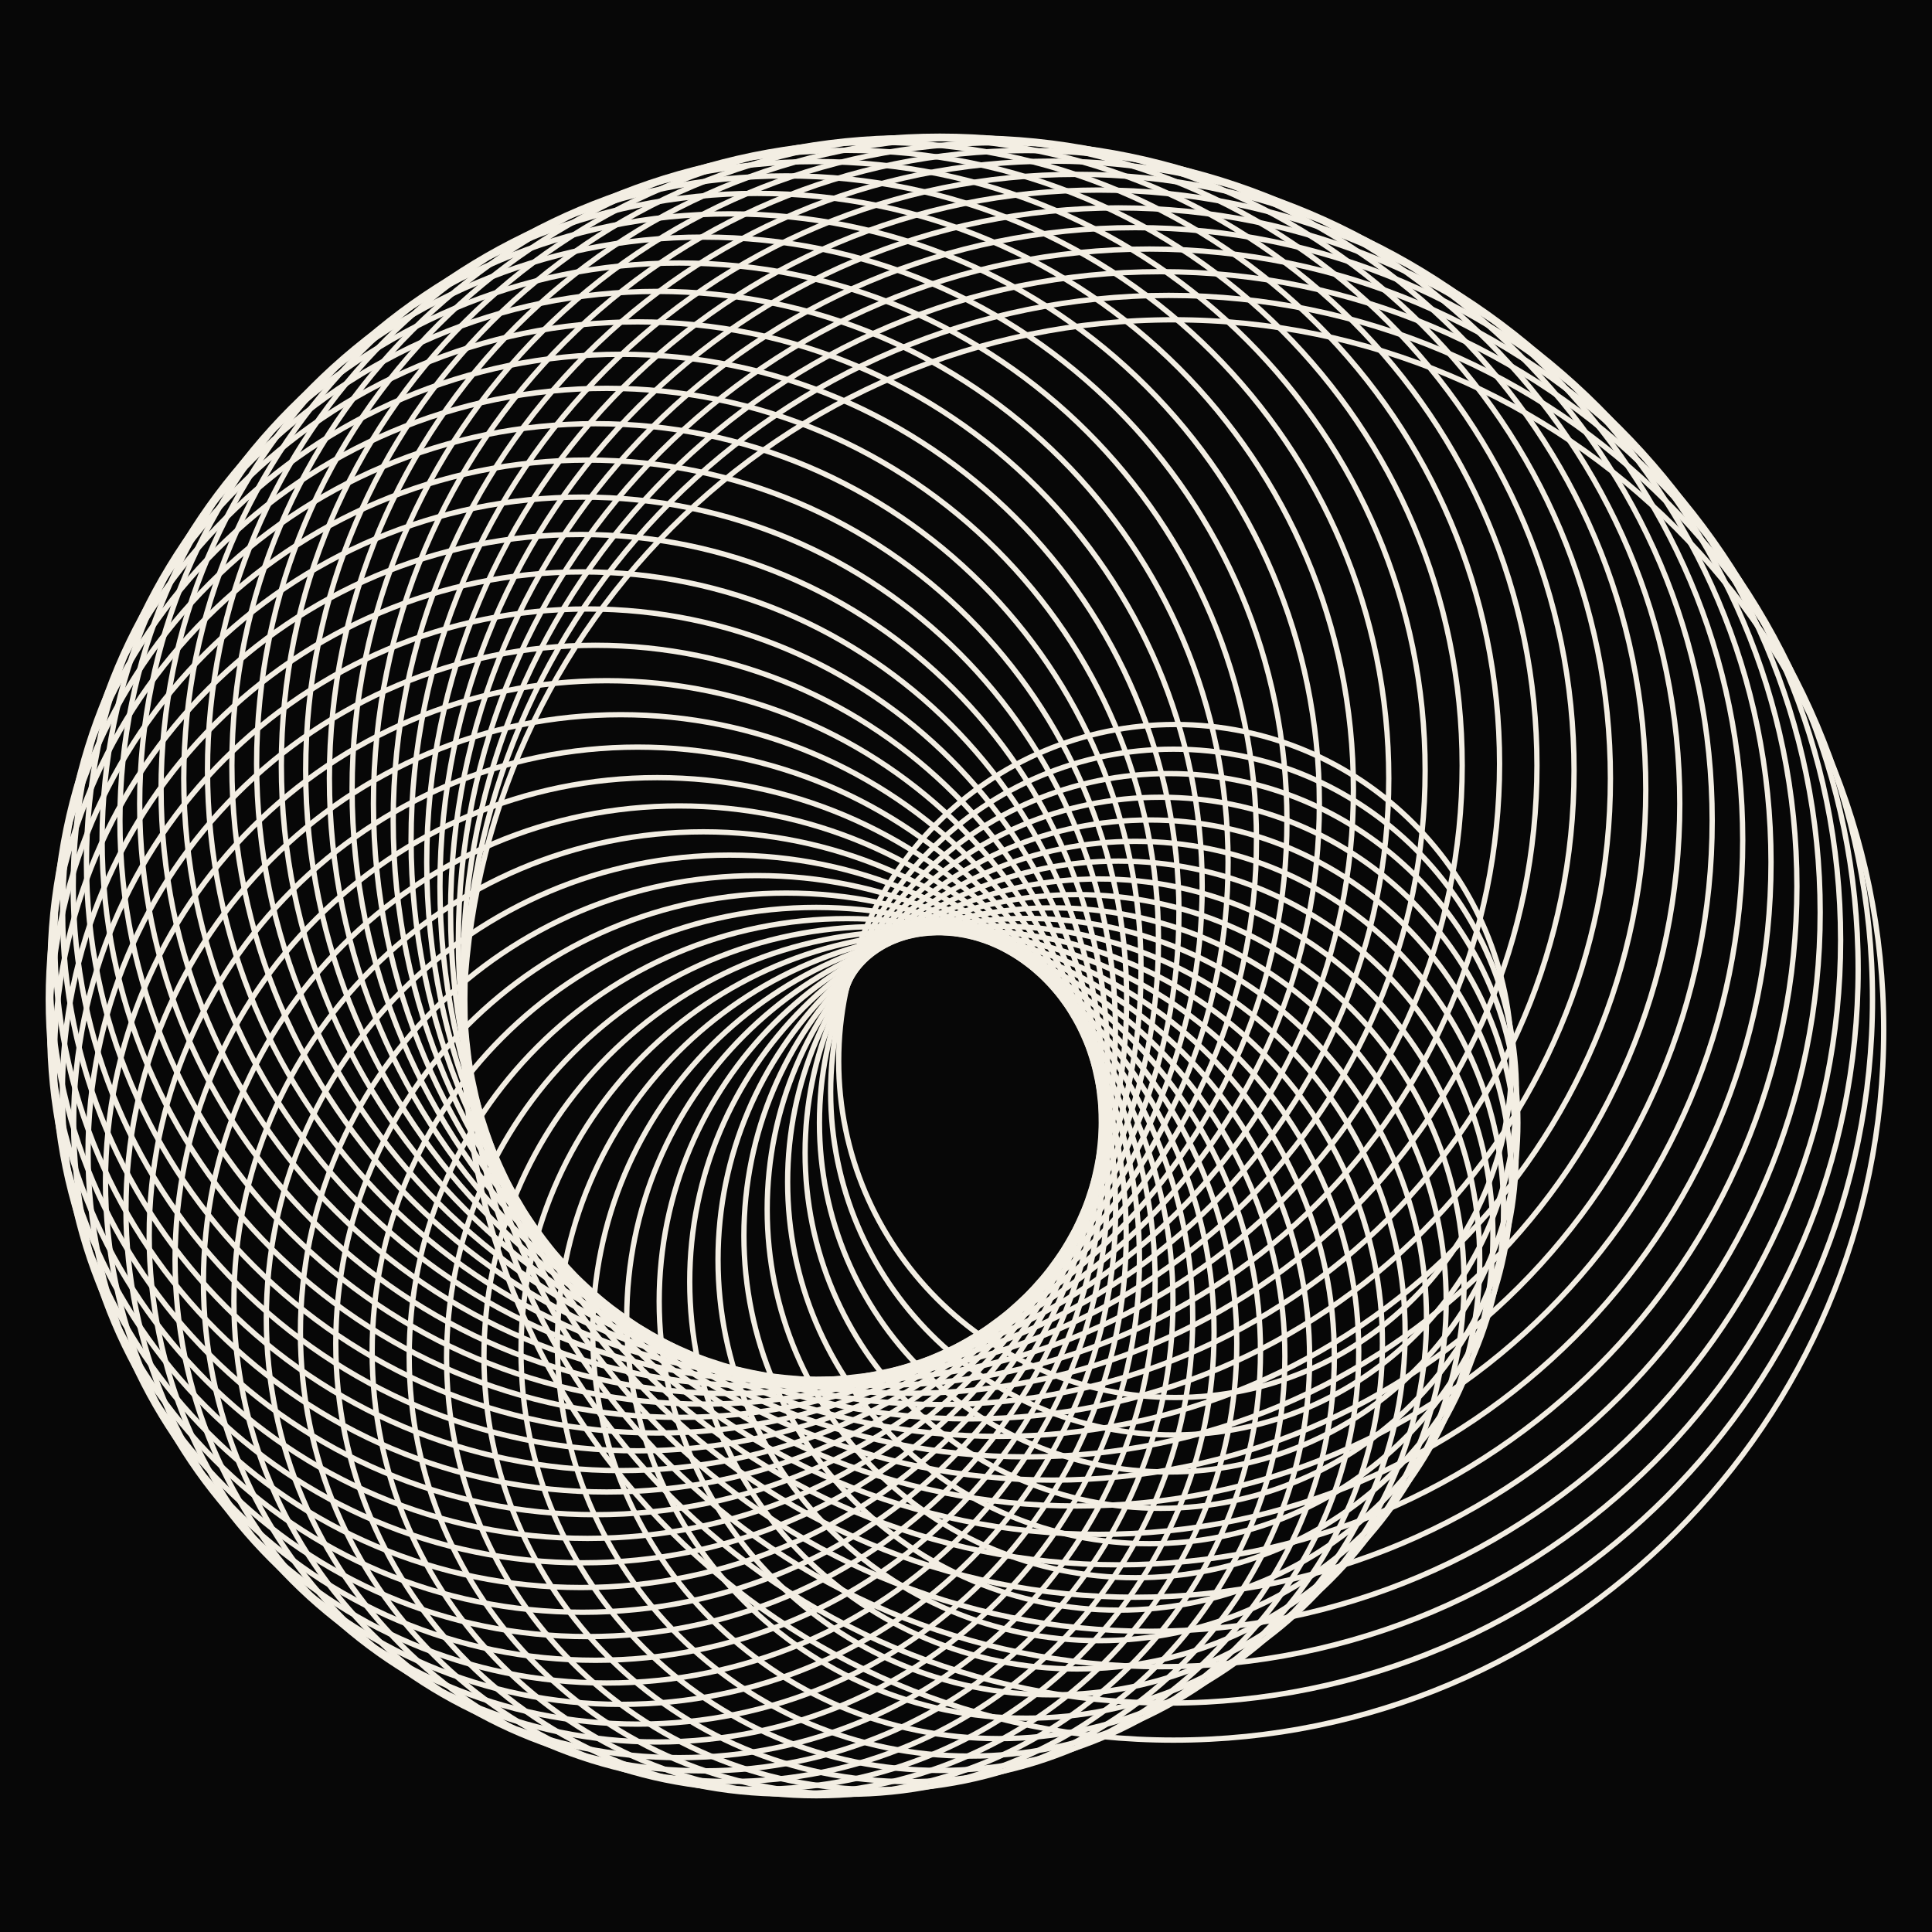
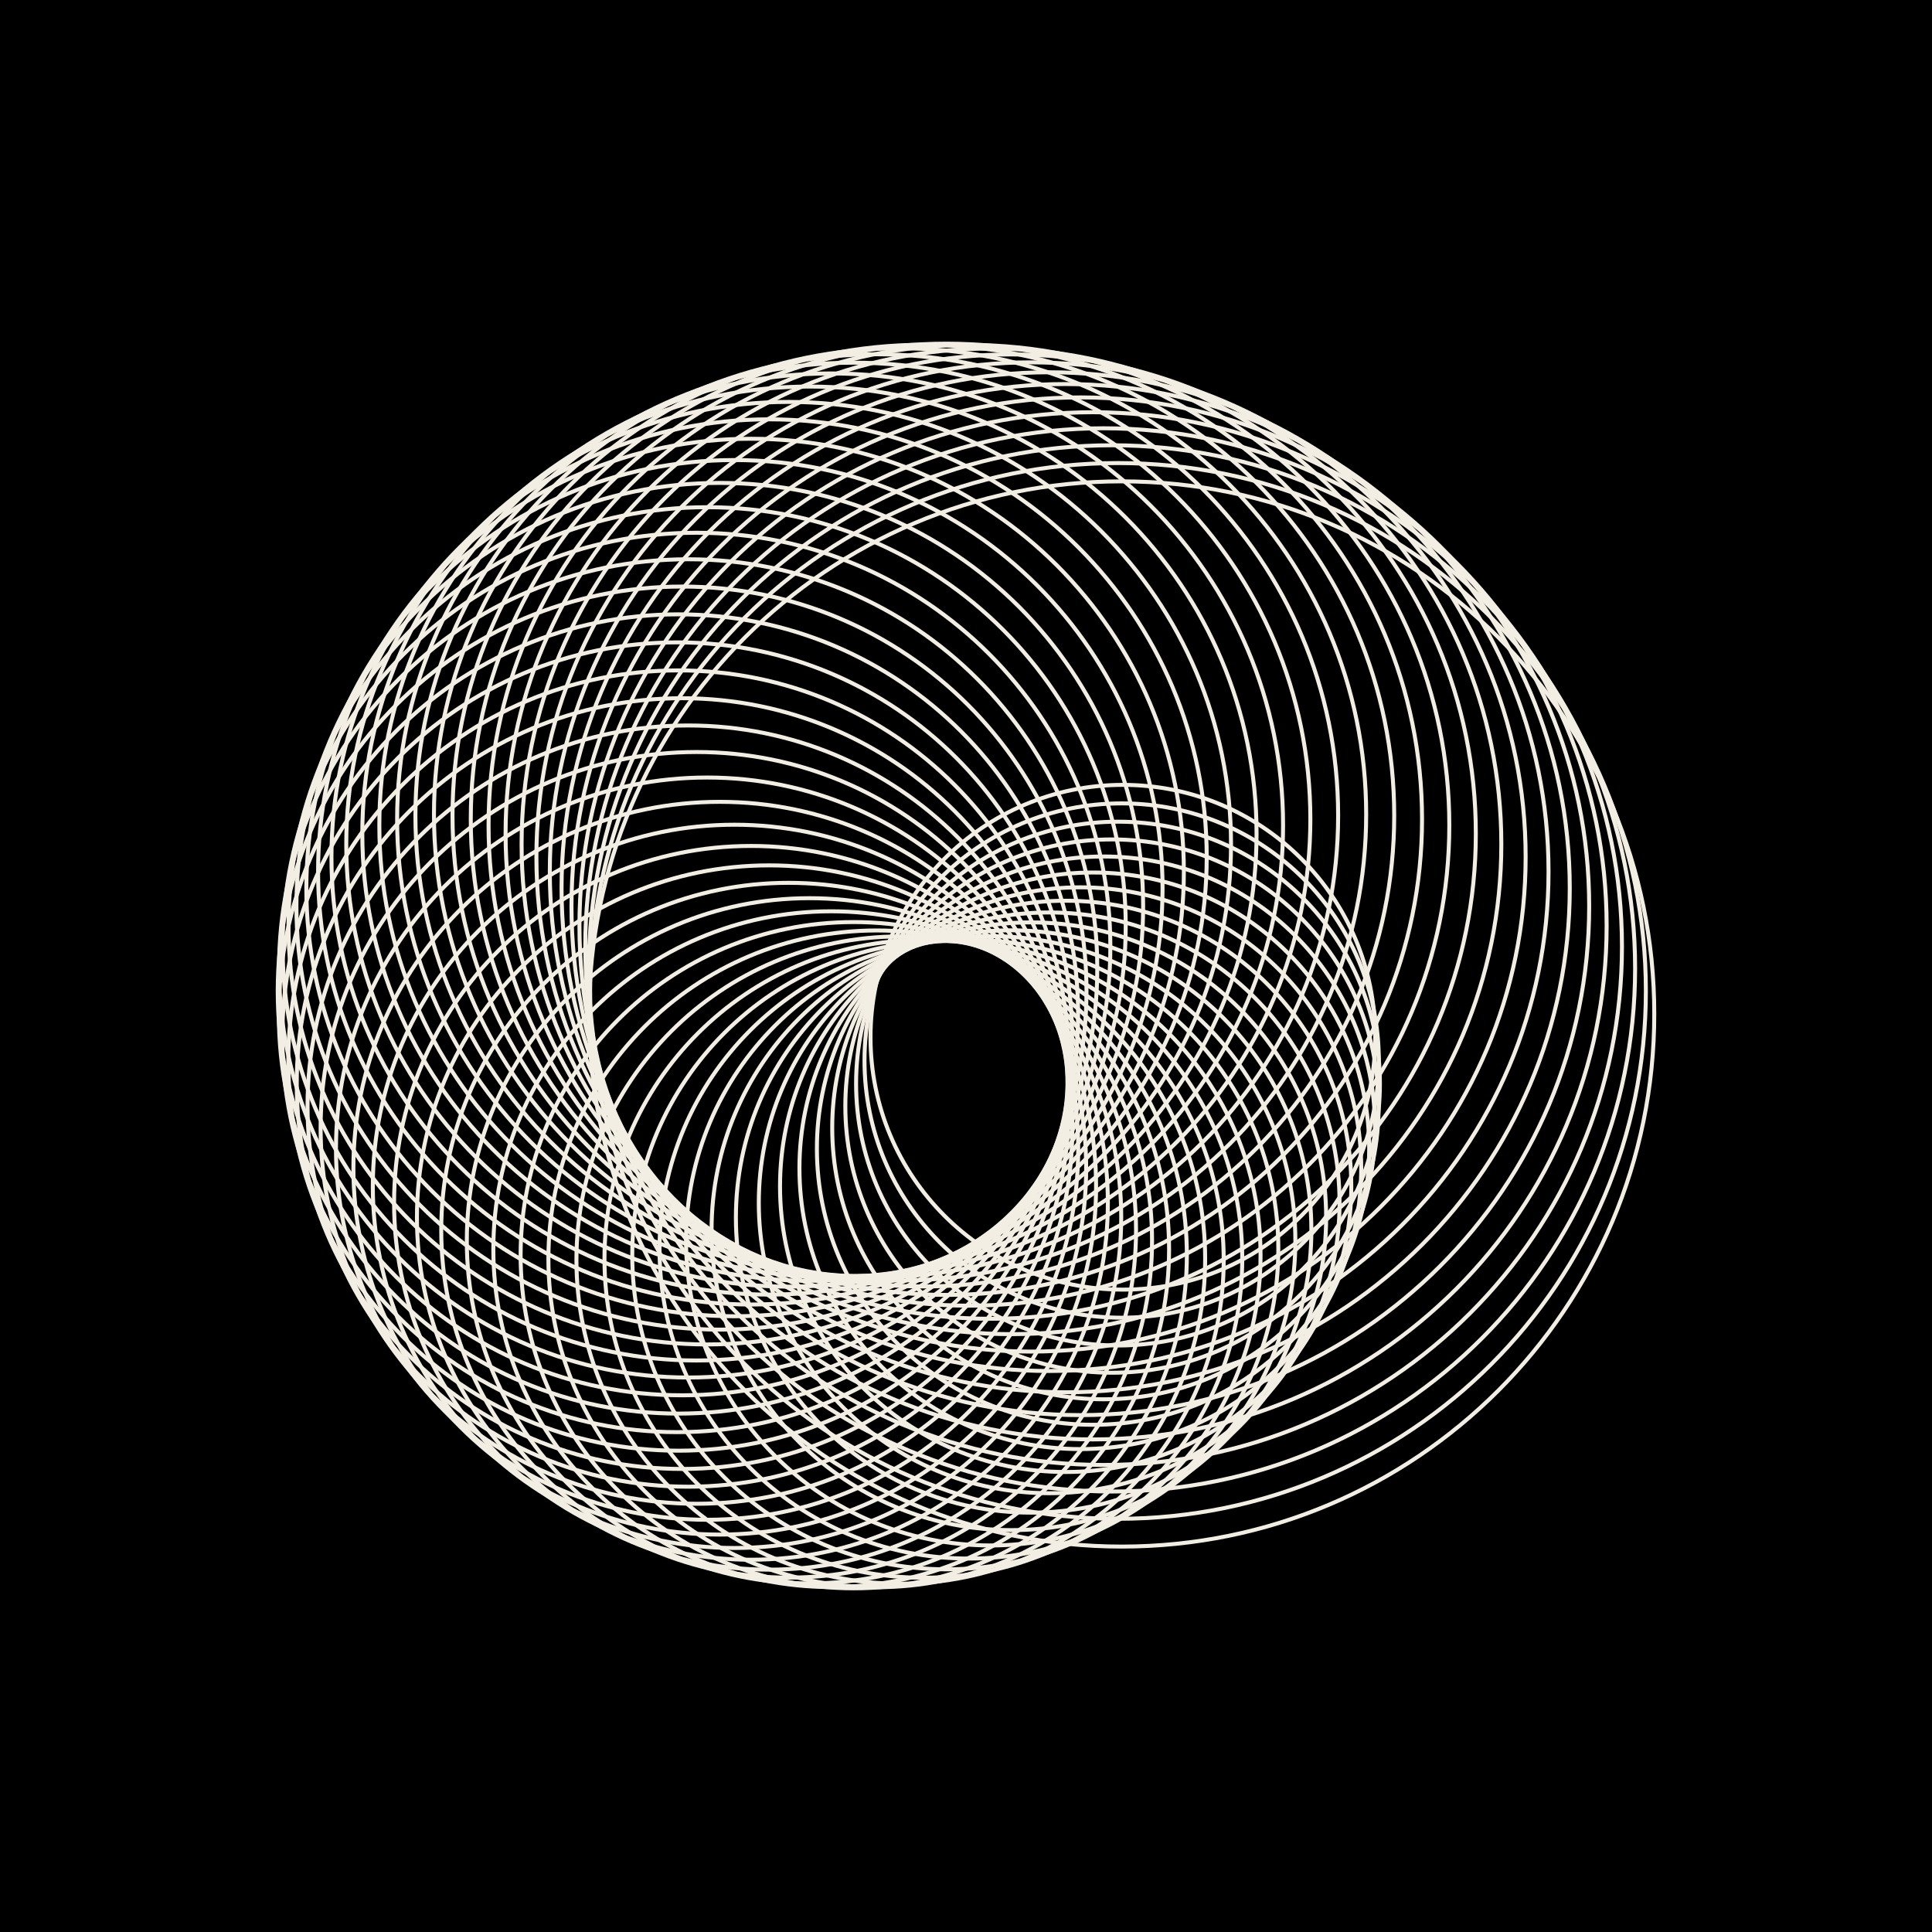
<svg xmlns="http://www.w3.org/2000/svg" viewBox="0 0 400 400" role="img" aria-label="EVOLV mark">
-   <rect width="400" height="400" fill="#070707" />
-   <g fill="none" stroke="#F3EEE3" stroke-width="1.1">
+   <rect width="400" height="400" fill="#000000" />
+   <g transform="translate(50 50) scale(0.75)" fill="none" stroke="#F3EEE3" stroke-width="1.1">
    <circle cx="243.31" cy="219.67" r="69.67" />
    <circle cx="242.97" cy="226.10" r="70.99" />
    <circle cx="241.96" cy="232.46" r="72.30" />
    <circle cx="240.30" cy="238.67" r="73.61" />
    <circle cx="237.99" cy="244.69" r="74.92" />
    <circle cx="235.07" cy="250.42" r="76.23" />
    <circle cx="231.56" cy="255.82" r="77.54" />
    <circle cx="227.51" cy="260.83" r="78.85" />
    <circle cx="222.96" cy="265.38" r="80.16" />
    <circle cx="217.95" cy="269.43" r="81.47" />
    <circle cx="212.55" cy="272.94" r="82.79" />
    <circle cx="206.82" cy="275.86" r="84.10" />
    <circle cx="200.81" cy="278.17" r="85.41" />
    <circle cx="194.59" cy="279.83" r="86.72" />
    <circle cx="188.23" cy="280.84" r="88.03" />
    <circle cx="181.80" cy="281.18" r="89.34" />
    <circle cx="175.37" cy="280.84" r="90.65" />
    <circle cx="169.01" cy="279.83" r="91.96" />
    <circle cx="162.79" cy="278.17" r="93.27" />
    <circle cx="156.78" cy="275.86" r="94.58" />
    <circle cx="151.04" cy="272.94" r="95.90" />
    <circle cx="145.64" cy="269.43" r="97.21" />
    <circle cx="140.64" cy="265.38" r="98.52" />
    <circle cx="136.08" cy="260.83" r="99.83" />
    <circle cx="132.03" cy="255.82" r="101.14" />
    <circle cx="128.53" cy="250.42" r="102.45" />
    <circle cx="125.60" cy="244.69" r="103.76" />
    <circle cx="123.30" cy="238.67" r="105.07" />
    <circle cx="121.63" cy="232.46" r="106.38" />
    <circle cx="120.62" cy="226.10" r="107.70" />
    <circle cx="120.28" cy="219.67" r="109.01" />
    <circle cx="120.62" cy="213.24" r="110.32" />
    <circle cx="121.63" cy="206.88" r="111.63" />
    <circle cx="123.30" cy="200.66" r="112.94" />
    <circle cx="125.60" cy="194.65" r="114.25" />
    <circle cx="128.53" cy="188.91" r="115.56" />
    <circle cx="132.03" cy="183.51" r="116.87" />
    <circle cx="136.08" cy="178.51" r="118.18" />
    <circle cx="140.64" cy="173.95" r="119.50" />
    <circle cx="145.64" cy="169.90" r="120.81" />
    <circle cx="151.04" cy="166.40" r="122.12" />
    <circle cx="156.78" cy="163.47" r="123.43" />
    <circle cx="162.79" cy="161.16" r="124.74" />
    <circle cx="169.01" cy="159.50" r="126.05" />
    <circle cx="175.37" cy="158.49" r="127.36" />
    <circle cx="181.80" cy="158.15" r="128.67" />
    <circle cx="188.23" cy="158.49" r="129.98" />
    <circle cx="194.59" cy="159.50" r="131.30" />
    <circle cx="200.81" cy="161.16" r="132.61" />
    <circle cx="206.82" cy="163.47" r="133.92" />
    <circle cx="212.55" cy="166.40" r="135.23" />
    <circle cx="217.95" cy="169.90" r="136.54" />
    <circle cx="222.96" cy="173.95" r="137.85" />
    <circle cx="227.51" cy="178.51" r="139.16" />
    <circle cx="231.56" cy="183.51" r="140.47" />
    <circle cx="235.07" cy="188.91" r="141.78" />
    <circle cx="237.99" cy="194.65" r="143.09" />
    <circle cx="240.30" cy="200.66" r="144.41" />
    <circle cx="241.96" cy="206.88" r="145.72" />
    <circle cx="242.97" cy="213.24" r="147.03" />
  </g>
</svg>
